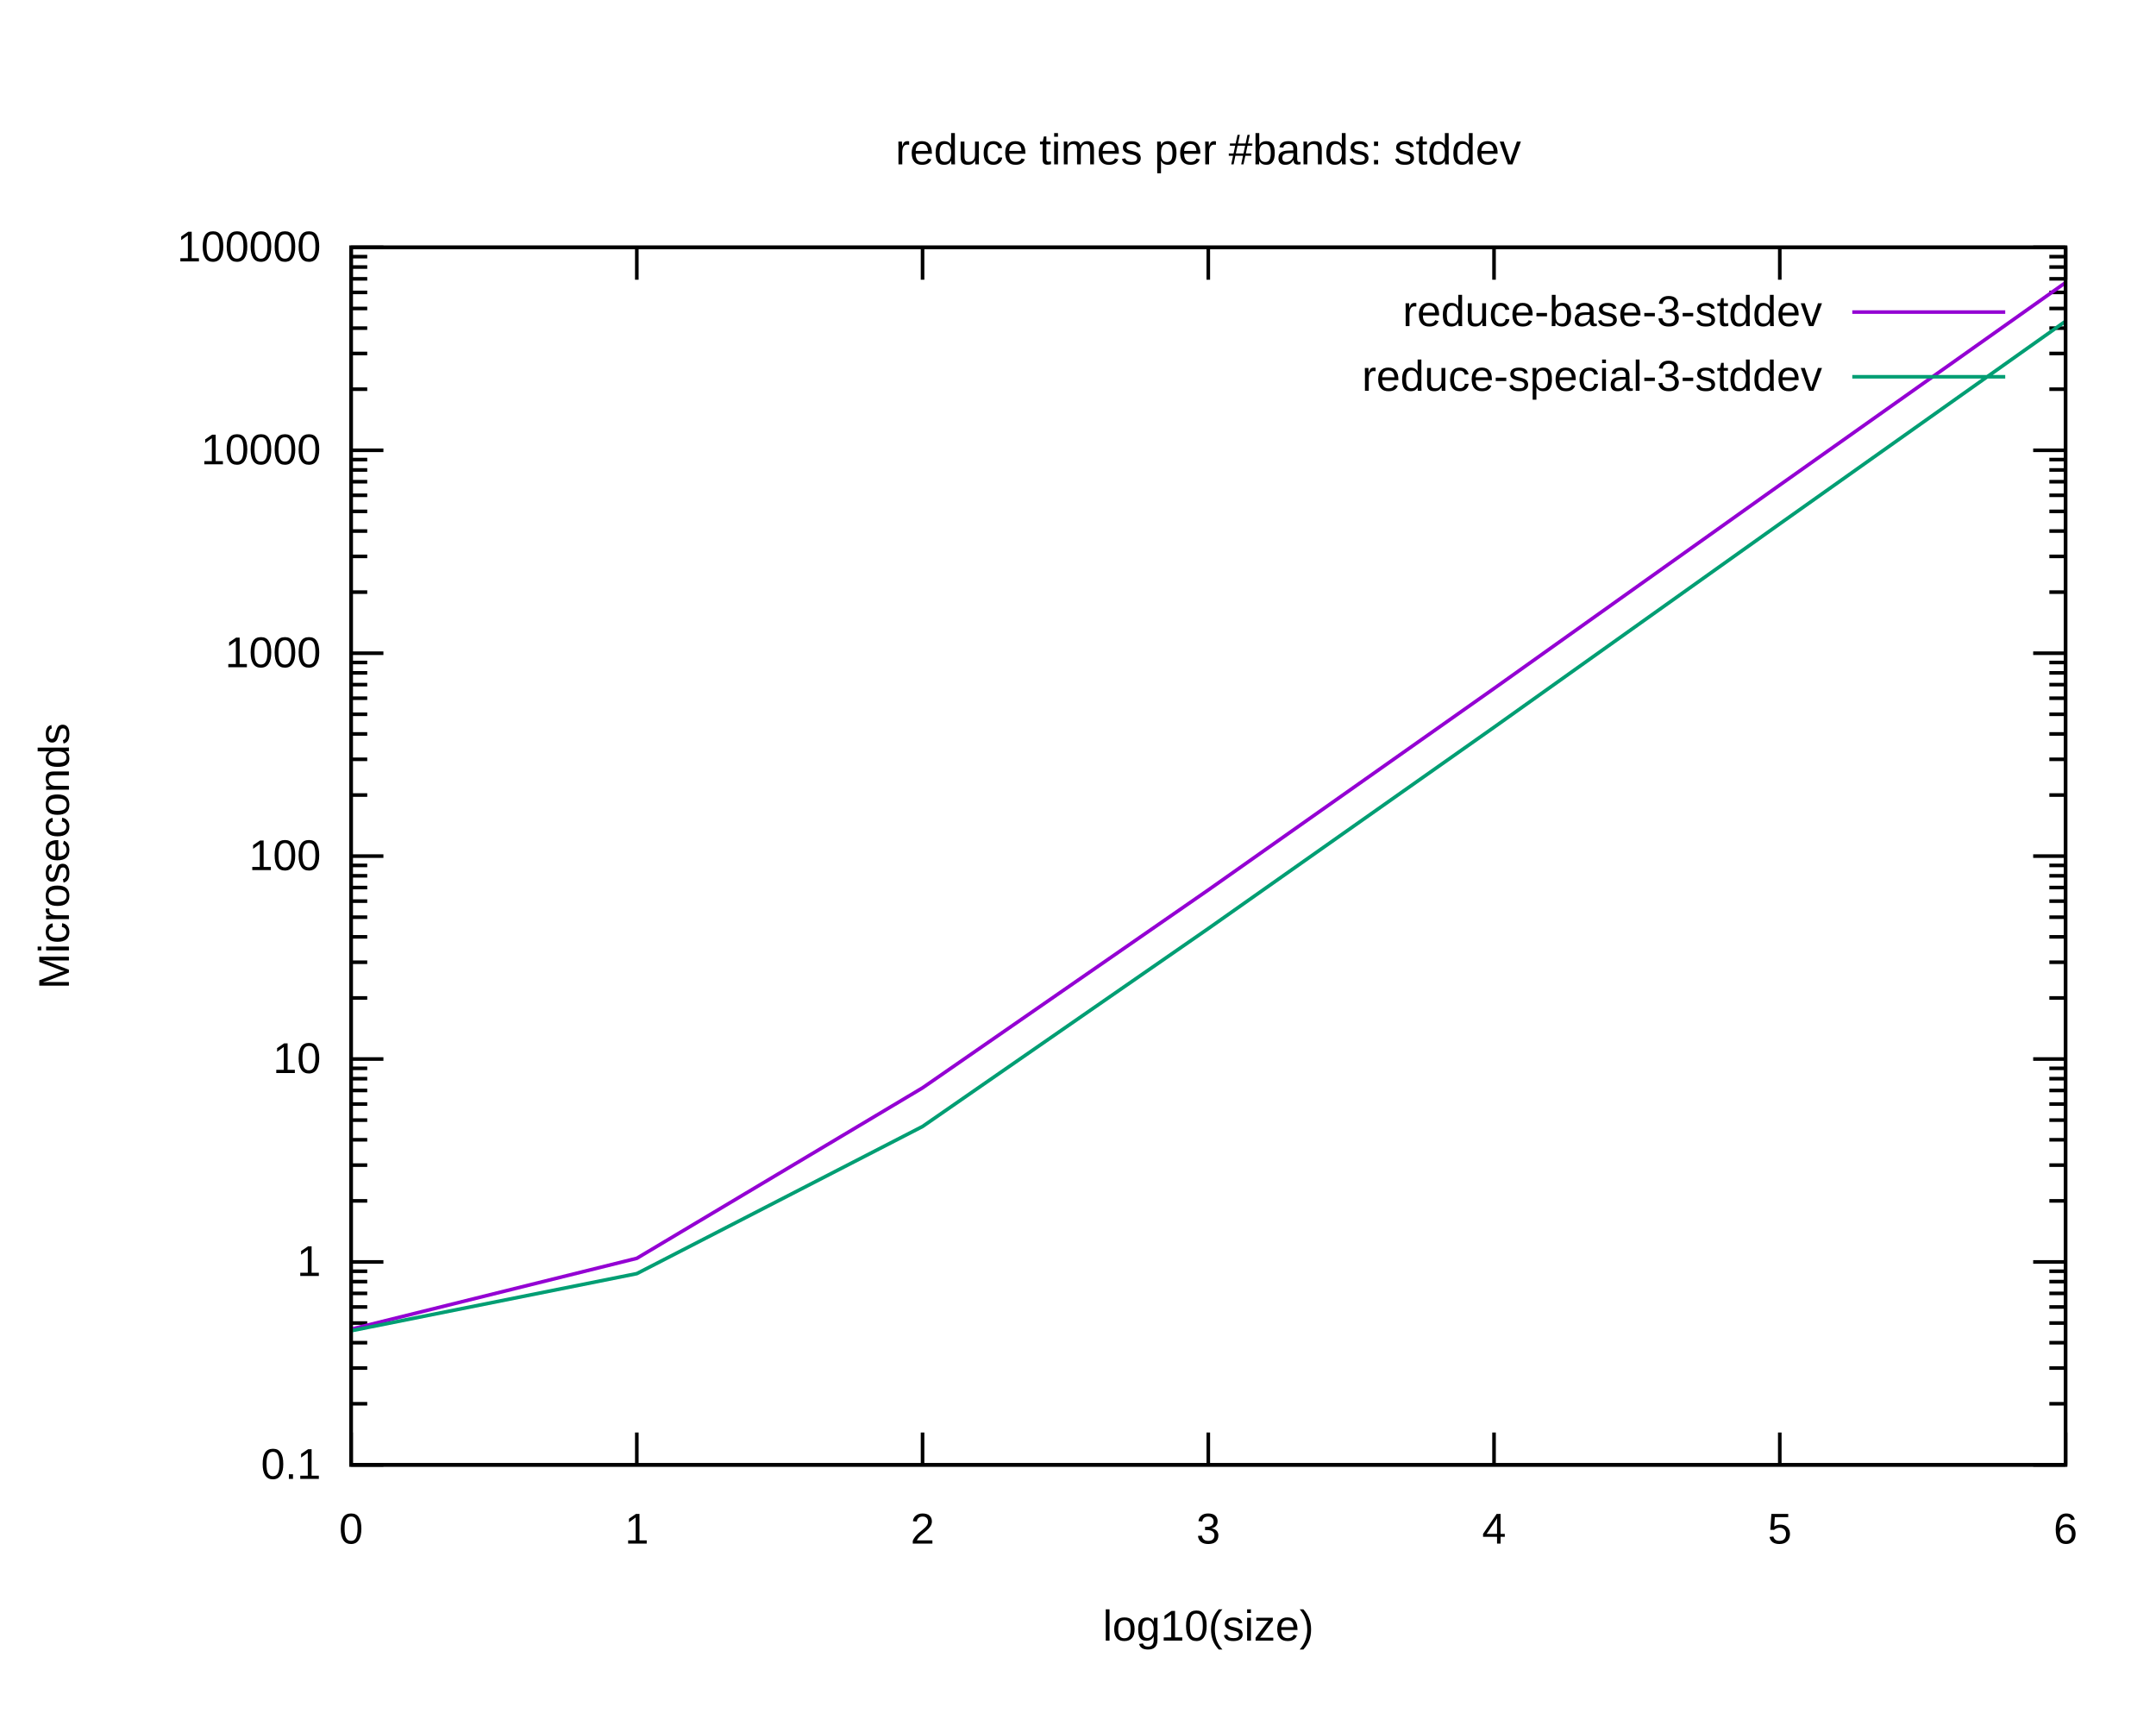
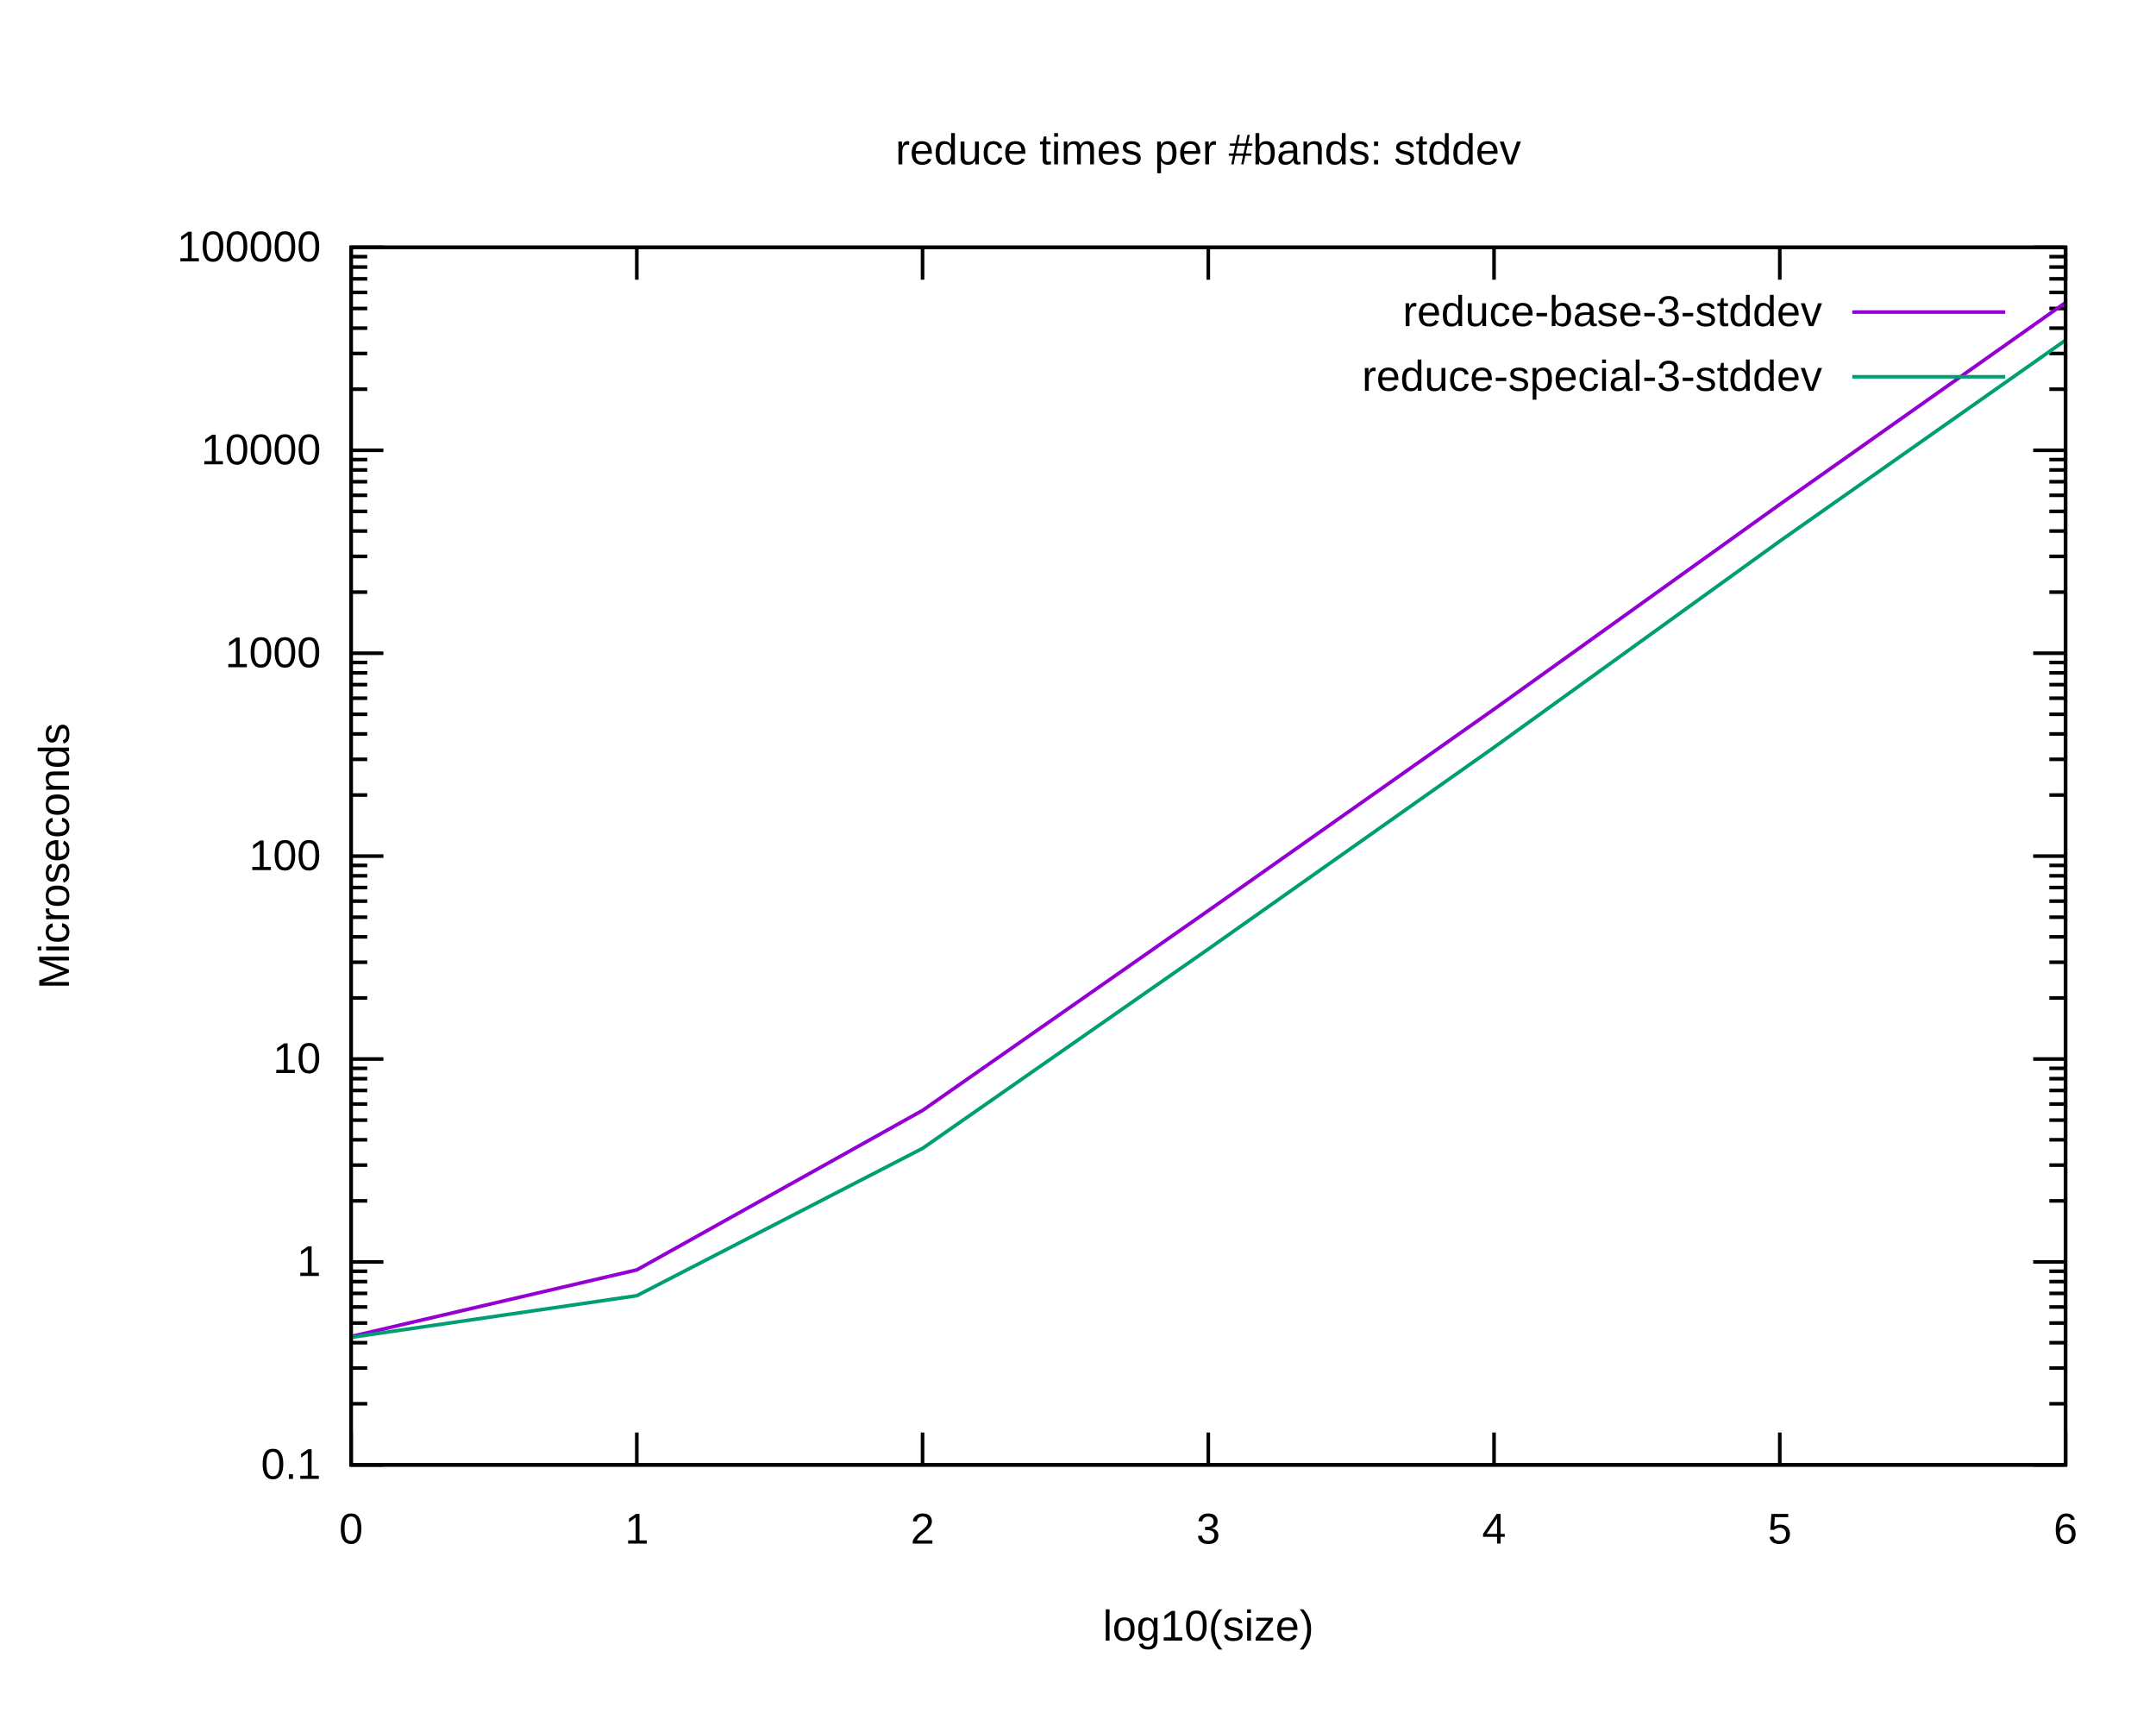
<svg xmlns="http://www.w3.org/2000/svg" xmlns:xlink="http://www.w3.org/1999/xlink" viewBox="0 0 600 480">
  <g id="gnuplot_canvas">
    <rect x="0" y="0" width="600" height="480" fill="none" />
    <defs>
      <circle id="gpDot" r="0.5" stroke-width="0.5" stroke="currentColor" />
      <path id="gpPt0" stroke-width="0.222" stroke="currentColor" d="M-1,0 h2 M0,-1 v2" />
      <path id="gpPt1" stroke-width="0.222" stroke="currentColor" d="M-1,-1 L1,1 M1,-1 L-1,1" />
      <path id="gpPt2" stroke-width="0.222" stroke="currentColor" d="M-1,0 L1,0 M0,-1 L0,1 M-1,-1 L1,1 M-1,1 L1,-1" />
      <rect id="gpPt3" stroke-width="0.222" stroke="currentColor" x="-1" y="-1" width="2" height="2" />
      <rect id="gpPt4" stroke-width="0.222" stroke="currentColor" fill="currentColor" x="-1" y="-1" width="2" height="2" />
      <circle id="gpPt5" stroke-width="0.222" stroke="currentColor" cx="0" cy="0" r="1" />
      <use xlink:href="#gpPt5" id="gpPt6" fill="currentColor" stroke="none" />
      <path id="gpPt7" stroke-width="0.222" stroke="currentColor" d="M0,-1.33 L-1.33,0.67 L1.33,0.67 z" />
      <use xlink:href="#gpPt7" id="gpPt8" fill="currentColor" stroke="none" />
      <use xlink:href="#gpPt7" id="gpPt9" stroke="currentColor" transform="rotate(180)" />
      <use xlink:href="#gpPt9" id="gpPt10" fill="currentColor" stroke="none" />
      <use xlink:href="#gpPt3" id="gpPt11" stroke="currentColor" transform="rotate(45)" />
      <use xlink:href="#gpPt11" id="gpPt12" fill="currentColor" stroke="none" />
      <path id="gpPt13" stroke-width="0.222" stroke="currentColor" d="M0,1.330 L1.265,0.411 L0.782,-1.067 L-0.782,-1.076 L-1.265,0.411 z" />
      <use xlink:href="#gpPt13" id="gpPt14" fill="currentColor" stroke="none" />
      <filter id="textbox" filterUnits="objectBoundingBox" x="0" y="0" height="1" width="1">
        <feFlood flood-color="white" flood-opacity="1" result="bgnd" />
        <feComposite in="SourceGraphic" in2="bgnd" operator="atop" />
      </filter>
      <filter id="greybox" filterUnits="objectBoundingBox" x="0" y="0" height="1" width="1">
        <feFlood flood-color="lightgrey" flood-opacity="1" result="grey" />
        <feComposite in="SourceGraphic" in2="grey" operator="atop" />
      </filter>
    </defs>
    <g fill="none" color="white" stroke="currentColor" stroke-width="1.00" stroke-linecap="butt" stroke-linejoin="miter">
</g>
    <g fill="none" color="black" stroke="currentColor" stroke-width="1.00" stroke-linecap="butt" stroke-linejoin="miter">
      <path stroke="black" d="M97.70,407.58 L106.70,407.58 M574.82,407.58 L565.82,407.58  " />
      <g transform="translate(89.31,411.48)" stroke="none" fill="black" font-family="Arial" font-size="12.00" text-anchor="end">
        <text>
          <tspan font-family="Arial"> 0.1</tspan>
        </text>
      </g>
    </g>
    <g fill="none" color="black" stroke="currentColor" stroke-width="1.00" stroke-linecap="butt" stroke-linejoin="miter">
      <path stroke="black" d="M97.70,390.58 L102.20,390.58 M574.82,390.58 L570.32,390.58 M97.70,380.64 L102.20,380.64 M574.82,380.64 L570.32,380.64   M97.70,373.59 L102.20,373.59 M574.82,373.59 L570.32,373.59 M97.70,368.12 L102.20,368.12 M574.82,368.12 L570.32,368.12   M97.70,363.65 L102.20,363.65 M574.82,363.65 L570.32,363.65 M97.70,359.87 L102.20,359.87 M574.82,359.87 L570.32,359.87   M97.70,356.59 L102.20,356.59 M574.82,356.59 L570.32,356.59 M97.70,353.71 L102.20,353.71 M574.82,353.71 L570.32,353.71   M97.70,351.12 L106.70,351.12 M574.82,351.12 L565.82,351.12  " />
      <g transform="translate(89.31,355.02)" stroke="none" fill="black" font-family="Arial" font-size="12.00" text-anchor="end">
        <text>
          <tspan font-family="Arial"> 1</tspan>
        </text>
      </g>
    </g>
    <g fill="none" color="black" stroke="currentColor" stroke-width="1.00" stroke-linecap="butt" stroke-linejoin="miter">
      <path stroke="black" d="M97.70,334.13 L102.20,334.13 M574.82,334.13 L570.32,334.13 M97.70,324.18 L102.20,324.18 M574.82,324.18 L570.32,324.18   M97.70,317.13 L102.20,317.13 M574.82,317.13 L570.32,317.13 M97.70,311.66 L102.20,311.66 M574.82,311.66 L570.32,311.66   M97.70,307.19 L102.20,307.19 M574.82,307.19 L570.32,307.19 M97.70,303.41 L102.20,303.41 M574.82,303.41 L570.32,303.41   M97.70,300.13 L102.20,300.13 M574.82,300.13 L570.32,300.13 M97.70,297.25 L102.20,297.25 M574.82,297.25 L570.32,297.25   M97.70,294.66 L106.70,294.66 M574.82,294.66 L565.82,294.66  " />
      <g transform="translate(89.31,298.56)" stroke="none" fill="black" font-family="Arial" font-size="12.00" text-anchor="end">
        <text>
          <tspan font-family="Arial"> 10</tspan>
        </text>
      </g>
    </g>
    <g fill="none" color="black" stroke="currentColor" stroke-width="1.00" stroke-linecap="butt" stroke-linejoin="miter">
      <path stroke="black" d="M97.70,277.67 L102.20,277.67 M574.82,277.67 L570.32,277.67 M97.70,267.73 L102.20,267.73 M574.82,267.73 L570.32,267.73   M97.70,260.67 L102.20,260.67 M574.82,260.67 L570.32,260.67 M97.70,255.20 L102.20,255.20 M574.82,255.20 L570.32,255.20   M97.70,250.73 L102.20,250.73 M574.82,250.73 L570.32,250.73 M97.70,246.95 L102.20,246.95 M574.82,246.95 L570.32,246.95   M97.70,243.68 L102.20,243.68 M574.82,243.68 L570.32,243.68 M97.70,240.79 L102.20,240.79 M574.82,240.79 L570.32,240.79   M97.70,238.20 L106.70,238.20 M574.82,238.20 L565.82,238.20  " />
      <g transform="translate(89.31,242.10)" stroke="none" fill="black" font-family="Arial" font-size="12.00" text-anchor="end">
        <text>
          <tspan font-family="Arial"> 100</tspan>
        </text>
      </g>
    </g>
    <g fill="none" color="black" stroke="currentColor" stroke-width="1.00" stroke-linecap="butt" stroke-linejoin="miter">
      <path stroke="black" d="M97.70,221.21 L102.20,221.21 M574.82,221.21 L570.32,221.21 M97.70,211.27 L102.20,211.27 M574.82,211.27 L570.32,211.27   M97.70,204.21 L102.20,204.21 M574.82,204.21 L570.32,204.21 M97.70,198.74 L102.20,198.74 M574.82,198.74 L570.32,198.74   M97.70,194.27 L102.20,194.27 M574.82,194.27 L570.32,194.27 M97.70,190.49 L102.20,190.49 M574.82,190.49 L570.32,190.49   M97.70,187.22 L102.20,187.22 M574.82,187.22 L570.32,187.22 M97.70,184.33 L102.20,184.33 M574.82,184.33 L570.32,184.33   M97.70,181.75 L106.70,181.75 M574.82,181.75 L565.82,181.75  " />
      <g transform="translate(89.31,185.65)" stroke="none" fill="black" font-family="Arial" font-size="12.00" text-anchor="end">
        <text>
          <tspan font-family="Arial"> 1000</tspan>
        </text>
      </g>
    </g>
    <g fill="none" color="black" stroke="currentColor" stroke-width="1.00" stroke-linecap="butt" stroke-linejoin="miter">
      <path stroke="black" d="M97.70,164.75 L102.20,164.75 M574.82,164.75 L570.32,164.75 M97.70,154.81 L102.20,154.81 M574.82,154.81 L570.32,154.81   M97.70,147.76 L102.20,147.76 M574.82,147.76 L570.32,147.76 M97.70,142.28 L102.20,142.28 M574.82,142.28 L570.32,142.28   M97.70,137.81 L102.20,137.81 M574.82,137.81 L570.32,137.81 M97.70,134.03 L102.20,134.03 M574.82,134.03 L570.32,134.03   M97.70,130.76 L102.20,130.76 M574.82,130.76 L570.32,130.76 M97.70,127.87 L102.20,127.87 M574.82,127.87 L570.32,127.87   M97.70,125.29 L106.70,125.29 M574.82,125.29 L565.82,125.29  " />
      <g transform="translate(89.31,129.19)" stroke="none" fill="black" font-family="Arial" font-size="12.00" text-anchor="end">
        <text>
          <tspan font-family="Arial"> 10000</tspan>
        </text>
      </g>
    </g>
    <g fill="none" color="black" stroke="currentColor" stroke-width="1.00" stroke-linecap="butt" stroke-linejoin="miter">
      <path stroke="black" d="M97.70,108.29 L102.20,108.29 M574.82,108.29 L570.32,108.29 M97.70,98.35 L102.20,98.35 M574.82,98.35 L570.32,98.35   M97.70,91.30 L102.20,91.30 M574.82,91.30 L570.32,91.30 M97.70,85.83 L102.20,85.83 M574.82,85.83 L570.32,85.83   M97.70,81.36 L102.20,81.36 M574.82,81.36 L570.32,81.36 M97.70,77.58 L102.20,77.58 M574.82,77.58 L570.32,77.58   M97.70,74.30 L102.20,74.30 M574.82,74.30 L570.32,74.30 M97.70,71.41 L102.20,71.41 M574.82,71.41 L570.32,71.41   M97.70,68.83 L106.70,68.83 M574.82,68.83 L565.82,68.83  " />
      <g transform="translate(89.31,72.73)" stroke="none" fill="black" font-family="Arial" font-size="12.00" text-anchor="end">
        <text>
          <tspan font-family="Arial"> 100000</tspan>
        </text>
      </g>
    </g>
    <g fill="none" color="black" stroke="currentColor" stroke-width="1.00" stroke-linecap="butt" stroke-linejoin="miter">
      <path stroke="black" d="M97.70,407.58 L97.70,398.58 M97.70,68.83 L97.70,77.83  " />
      <g transform="translate(97.70,429.48)" stroke="none" fill="black" font-family="Arial" font-size="12.00" text-anchor="middle">
        <text>
          <tspan font-family="Arial"> 0</tspan>
        </text>
      </g>
    </g>
    <g fill="none" color="black" stroke="currentColor" stroke-width="1.00" stroke-linecap="butt" stroke-linejoin="miter">
      <path stroke="black" d="M177.22,407.58 L177.22,398.58 M177.22,68.83 L177.22,77.83  " />
      <g transform="translate(177.22,429.48)" stroke="none" fill="black" font-family="Arial" font-size="12.00" text-anchor="middle">
        <text>
          <tspan font-family="Arial"> 1</tspan>
        </text>
      </g>
    </g>
    <g fill="none" color="black" stroke="currentColor" stroke-width="1.00" stroke-linecap="butt" stroke-linejoin="miter">
      <path stroke="black" d="M256.74,407.58 L256.74,398.58 M256.74,68.83 L256.74,77.83  " />
      <g transform="translate(256.74,429.48)" stroke="none" fill="black" font-family="Arial" font-size="12.00" text-anchor="middle">
        <text>
          <tspan font-family="Arial"> 2</tspan>
        </text>
      </g>
    </g>
    <g fill="none" color="black" stroke="currentColor" stroke-width="1.00" stroke-linecap="butt" stroke-linejoin="miter">
      <path stroke="black" d="M336.26,407.58 L336.26,398.58 M336.26,68.83 L336.26,77.83  " />
      <g transform="translate(336.26,429.48)" stroke="none" fill="black" font-family="Arial" font-size="12.00" text-anchor="middle">
        <text>
          <tspan font-family="Arial"> 3</tspan>
        </text>
      </g>
    </g>
    <g fill="none" color="black" stroke="currentColor" stroke-width="1.00" stroke-linecap="butt" stroke-linejoin="miter">
      <path stroke="black" d="M415.78,407.58 L415.78,398.58 M415.78,68.83 L415.78,77.83  " />
      <g transform="translate(415.78,429.48)" stroke="none" fill="black" font-family="Arial" font-size="12.00" text-anchor="middle">
        <text>
          <tspan font-family="Arial"> 4</tspan>
        </text>
      </g>
    </g>
    <g fill="none" color="black" stroke="currentColor" stroke-width="1.00" stroke-linecap="butt" stroke-linejoin="miter">
      <path stroke="black" d="M495.30,407.58 L495.30,398.58 M495.30,68.83 L495.30,77.83  " />
      <g transform="translate(495.30,429.48)" stroke="none" fill="black" font-family="Arial" font-size="12.00" text-anchor="middle">
        <text>
          <tspan font-family="Arial"> 5</tspan>
        </text>
      </g>
    </g>
    <g fill="none" color="black" stroke="currentColor" stroke-width="1.00" stroke-linecap="butt" stroke-linejoin="miter">
      <path stroke="black" d="M574.82,407.58 L574.82,398.58 M574.82,68.83 L574.82,77.83  " />
      <g transform="translate(574.82,429.48)" stroke="none" fill="black" font-family="Arial" font-size="12.00" text-anchor="middle">
        <text>
          <tspan font-family="Arial"> 6</tspan>
        </text>
      </g>
    </g>
    <g fill="none" color="black" stroke="currentColor" stroke-width="1.00" stroke-linecap="butt" stroke-linejoin="miter">
</g>
    <g fill="none" color="black" stroke="currentColor" stroke-width="1.00" stroke-linecap="butt" stroke-linejoin="miter">
      <path stroke="black" d="M97.70,68.83 L97.70,407.58 L574.82,407.58 L574.82,68.83 L97.70,68.83 Z  " />
    </g>
    <g fill="none" color="black" stroke="currentColor" stroke-width="1.00" stroke-linecap="butt" stroke-linejoin="miter">
      <g transform="translate(19.18,238.21) rotate(270)" stroke="none" fill="black" font-family="Arial" font-size="12.00" text-anchor="middle">
        <text>
          <tspan font-family="Arial">Microseconds</tspan>
        </text>
      </g>
    </g>
    <g fill="none" color="black" stroke="currentColor" stroke-width="1.00" stroke-linecap="butt" stroke-linejoin="miter">
      <g transform="translate(336.26,456.48)" stroke="none" fill="black" font-family="Arial" font-size="12.00" text-anchor="middle">
        <text>
          <tspan font-family="Arial">log10(size)</tspan>
        </text>
      </g>
    </g>
    <g fill="none" color="black" stroke="currentColor" stroke-width="1.00" stroke-linecap="butt" stroke-linejoin="miter">
</g>
    <g id="gnuplot_plot_1">
      <g fill="none" color="black" stroke="currentColor" stroke-width="1.00" stroke-linecap="butt" stroke-linejoin="miter">
        <g transform="translate(507.09,90.73)" stroke="none" fill="black" font-family="Arial" font-size="12.00" text-anchor="end">
          <text>
            <tspan font-family="Arial">reduce-base-3-stddev</tspan>
          </text>
        </g>
      </g>
      <g fill="none" color="black" stroke="currentColor" stroke-width="1.00" stroke-linecap="butt" stroke-linejoin="miter">
-         <path stroke="rgb(148,   0, 211)" d="M515.48,86.83 L558.04,86.83 M97.70,369.84 L177.22,350.11 L256.74,302.68 L336.26,247.62 L415.78,191.56 L495.30,134.95   L574.82,78.64  " />
+         <path stroke="rgb(148,   0, 211)" d="M515.48,86.83 L558.04,86.83 M97.70,371.87 L177.22,353.33 L256.74,308.96 L336.26,253.38 L415.78,197.33 L495.30,140.34   L574.82,84.19  " />
      </g>
    </g>
    <g id="gnuplot_plot_2">
      <g fill="none" color="black" stroke="currentColor" stroke-width="1.00" stroke-linecap="butt" stroke-linejoin="miter">
        <g transform="translate(507.09,108.73)" stroke="none" fill="black" font-family="Arial" font-size="12.00" text-anchor="end">
          <text>
            <tspan font-family="Arial">reduce-special-3-stddev</tspan>
          </text>
        </g>
      </g>
      <g fill="none" color="black" stroke="currentColor" stroke-width="1.00" stroke-linecap="butt" stroke-linejoin="miter">
-         <path stroke="rgb(  0, 158, 115)" d="M515.48,104.83 L558.04,104.83 M97.70,370.27 L177.22,354.37 L256.74,313.43 L336.26,258.36 L415.78,202.35 L495.30,145.74   L574.82,89.38  " />
+         <path stroke="rgb(  0, 158, 115)" d="M515.48,104.83 L558.04,104.83 M97.70,372.10 L177.22,360.51 L256.74,319.52 L336.26,264.07 L415.78,207.94 L495.30,150.57   L574.82,94.66  " />
      </g>
    </g>
    <g fill="none" color="white" stroke="rgb(  0, 158, 115)" stroke-width="2.00" stroke-linecap="butt" stroke-linejoin="miter">
</g>
    <g fill="none" color="black" stroke="currentColor" stroke-width="2.00" stroke-linecap="butt" stroke-linejoin="miter">
</g>
    <g fill="none" color="black" stroke="black" stroke-width="1.00" stroke-linecap="butt" stroke-linejoin="miter">
</g>
    <g fill="none" color="black" stroke="currentColor" stroke-width="1.00" stroke-linecap="butt" stroke-linejoin="miter">
      <path stroke="black" d="M97.70,68.83 L97.70,407.58 L574.82,407.58 L574.82,68.83 L97.70,68.83 Z  " />
    </g>
    <g fill="none" color="black" stroke="currentColor" stroke-width="1.00" stroke-linecap="butt" stroke-linejoin="miter">
      <g transform="translate(336.26,45.73)" stroke="none" fill="black" font-family="Arial" font-size="12.00" text-anchor="middle">
        <text>
          <tspan font-family="Arial">reduce times per #bands: stddev</tspan>
        </text>
      </g>
    </g>
    <g fill="none" color="black" stroke="currentColor" stroke-width="1.00" stroke-linecap="butt" stroke-linejoin="miter">
</g>
  </g>
</svg>
